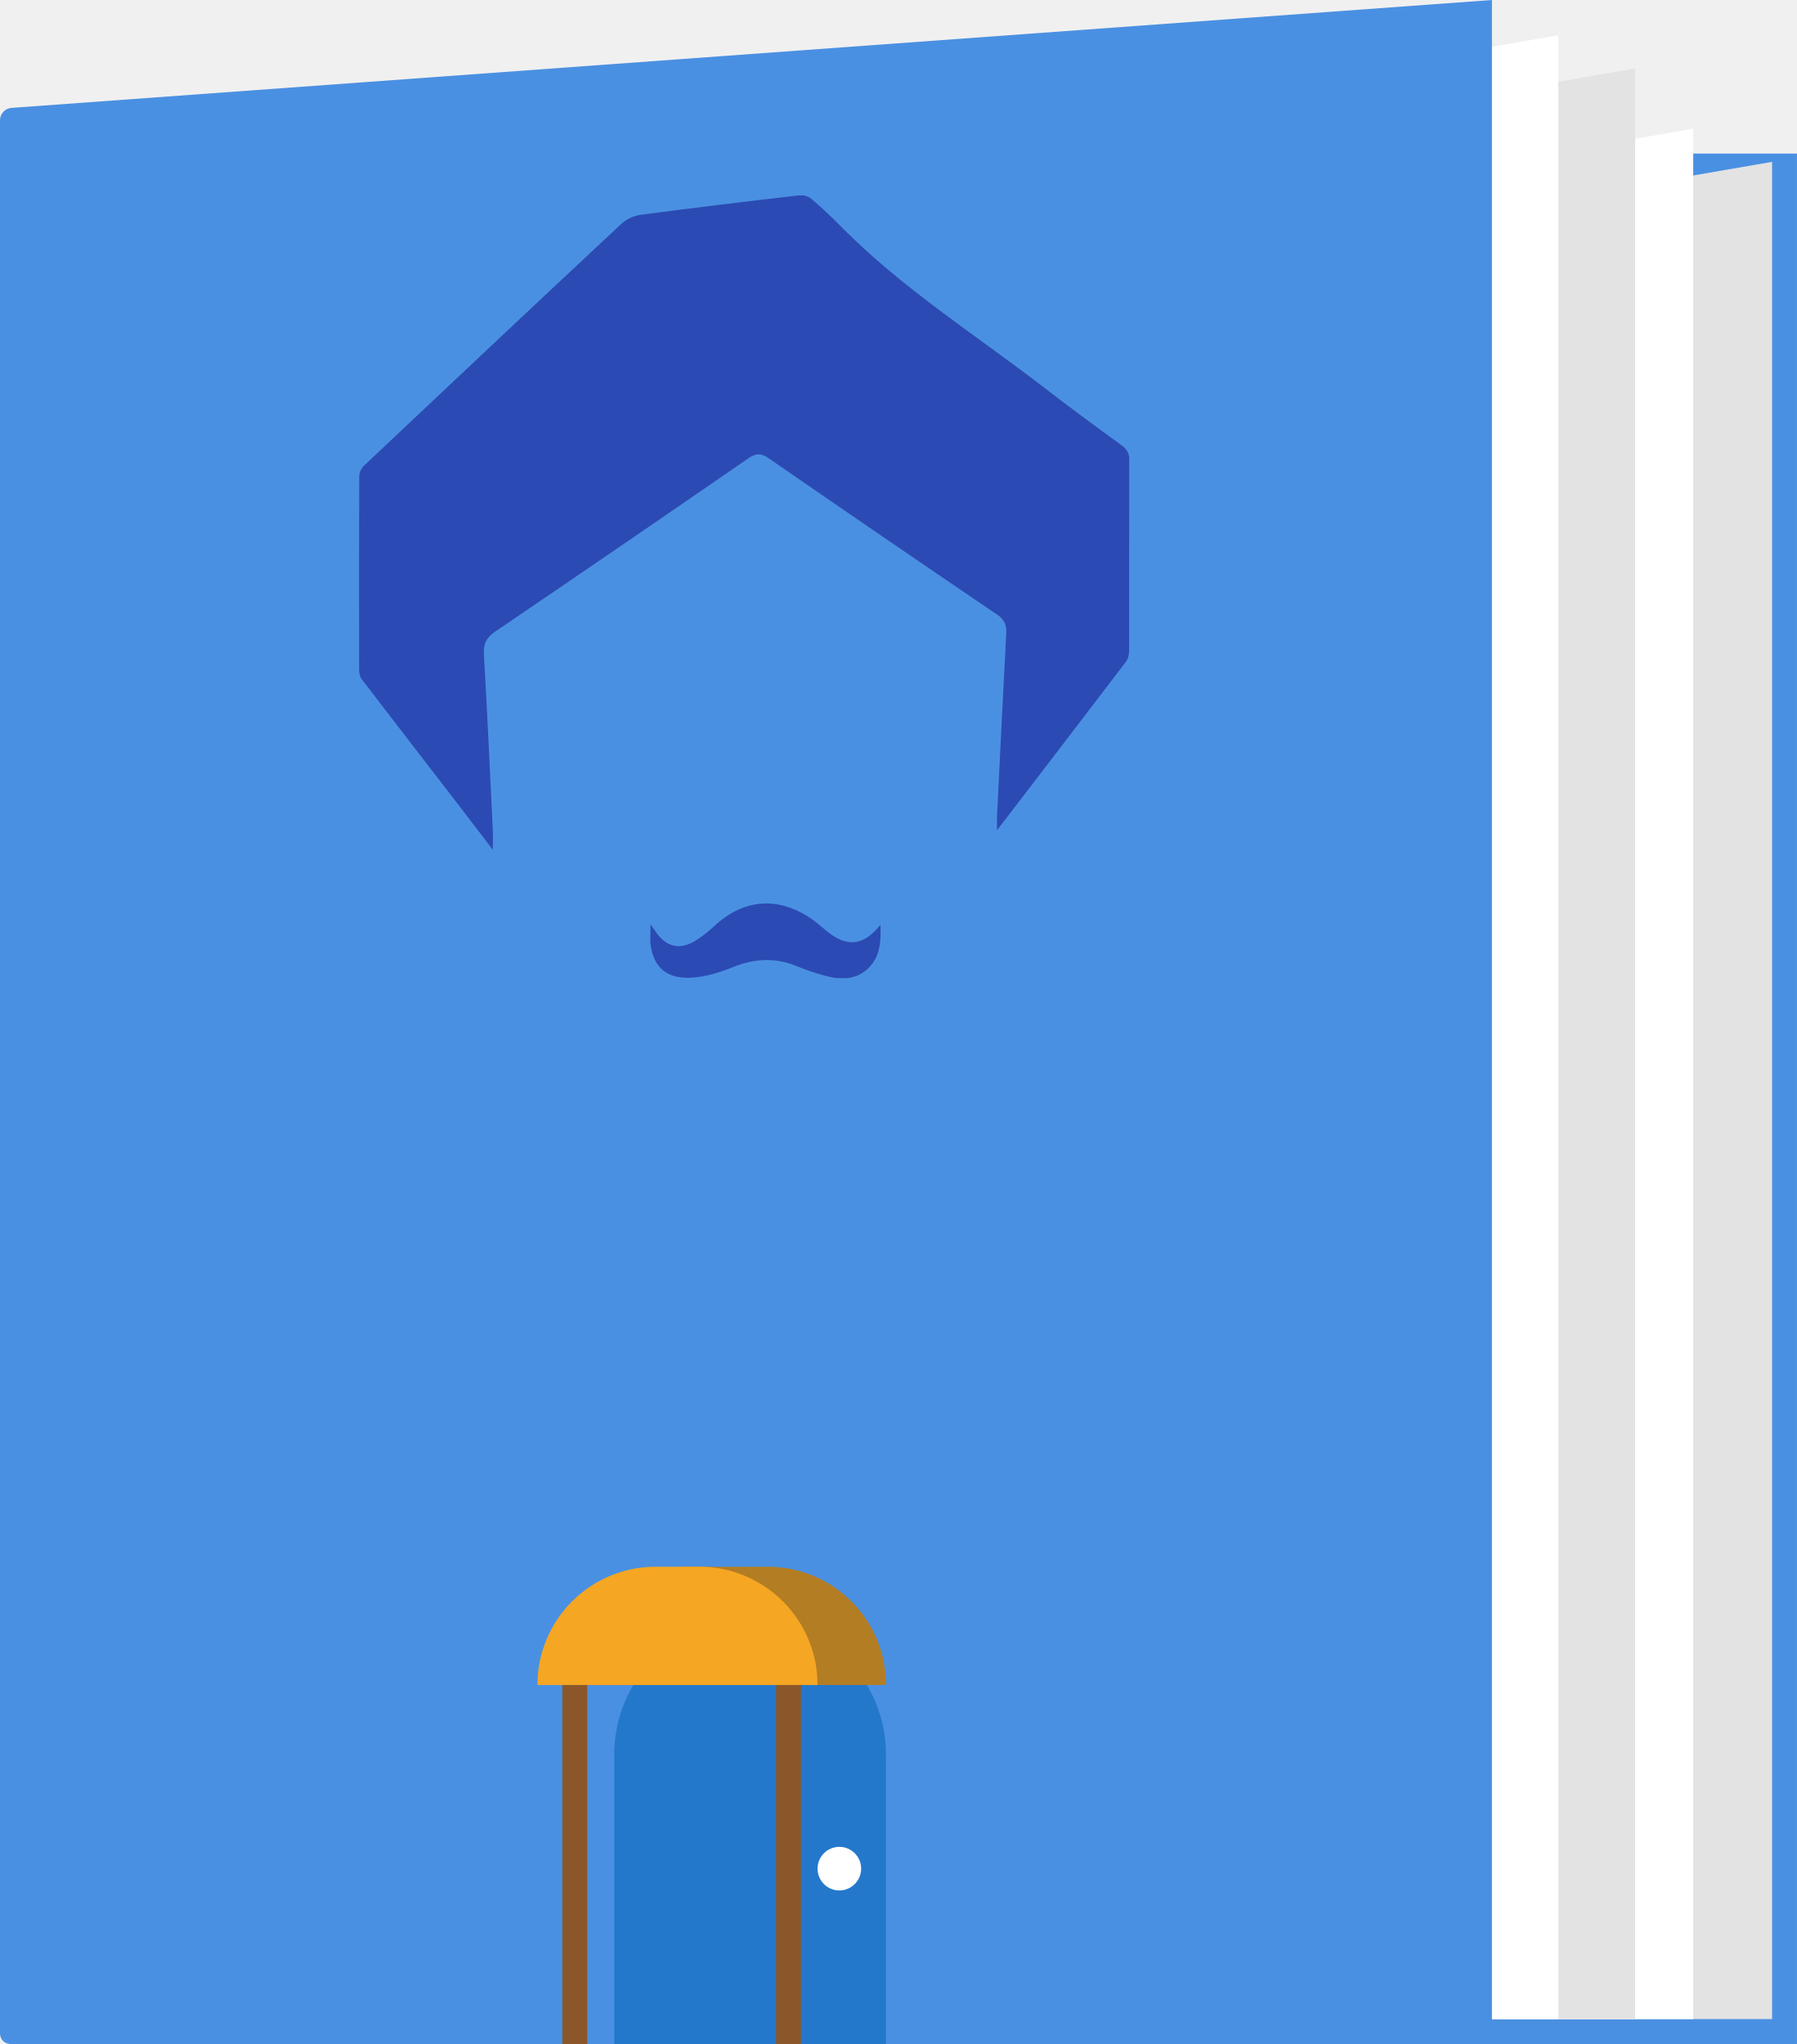
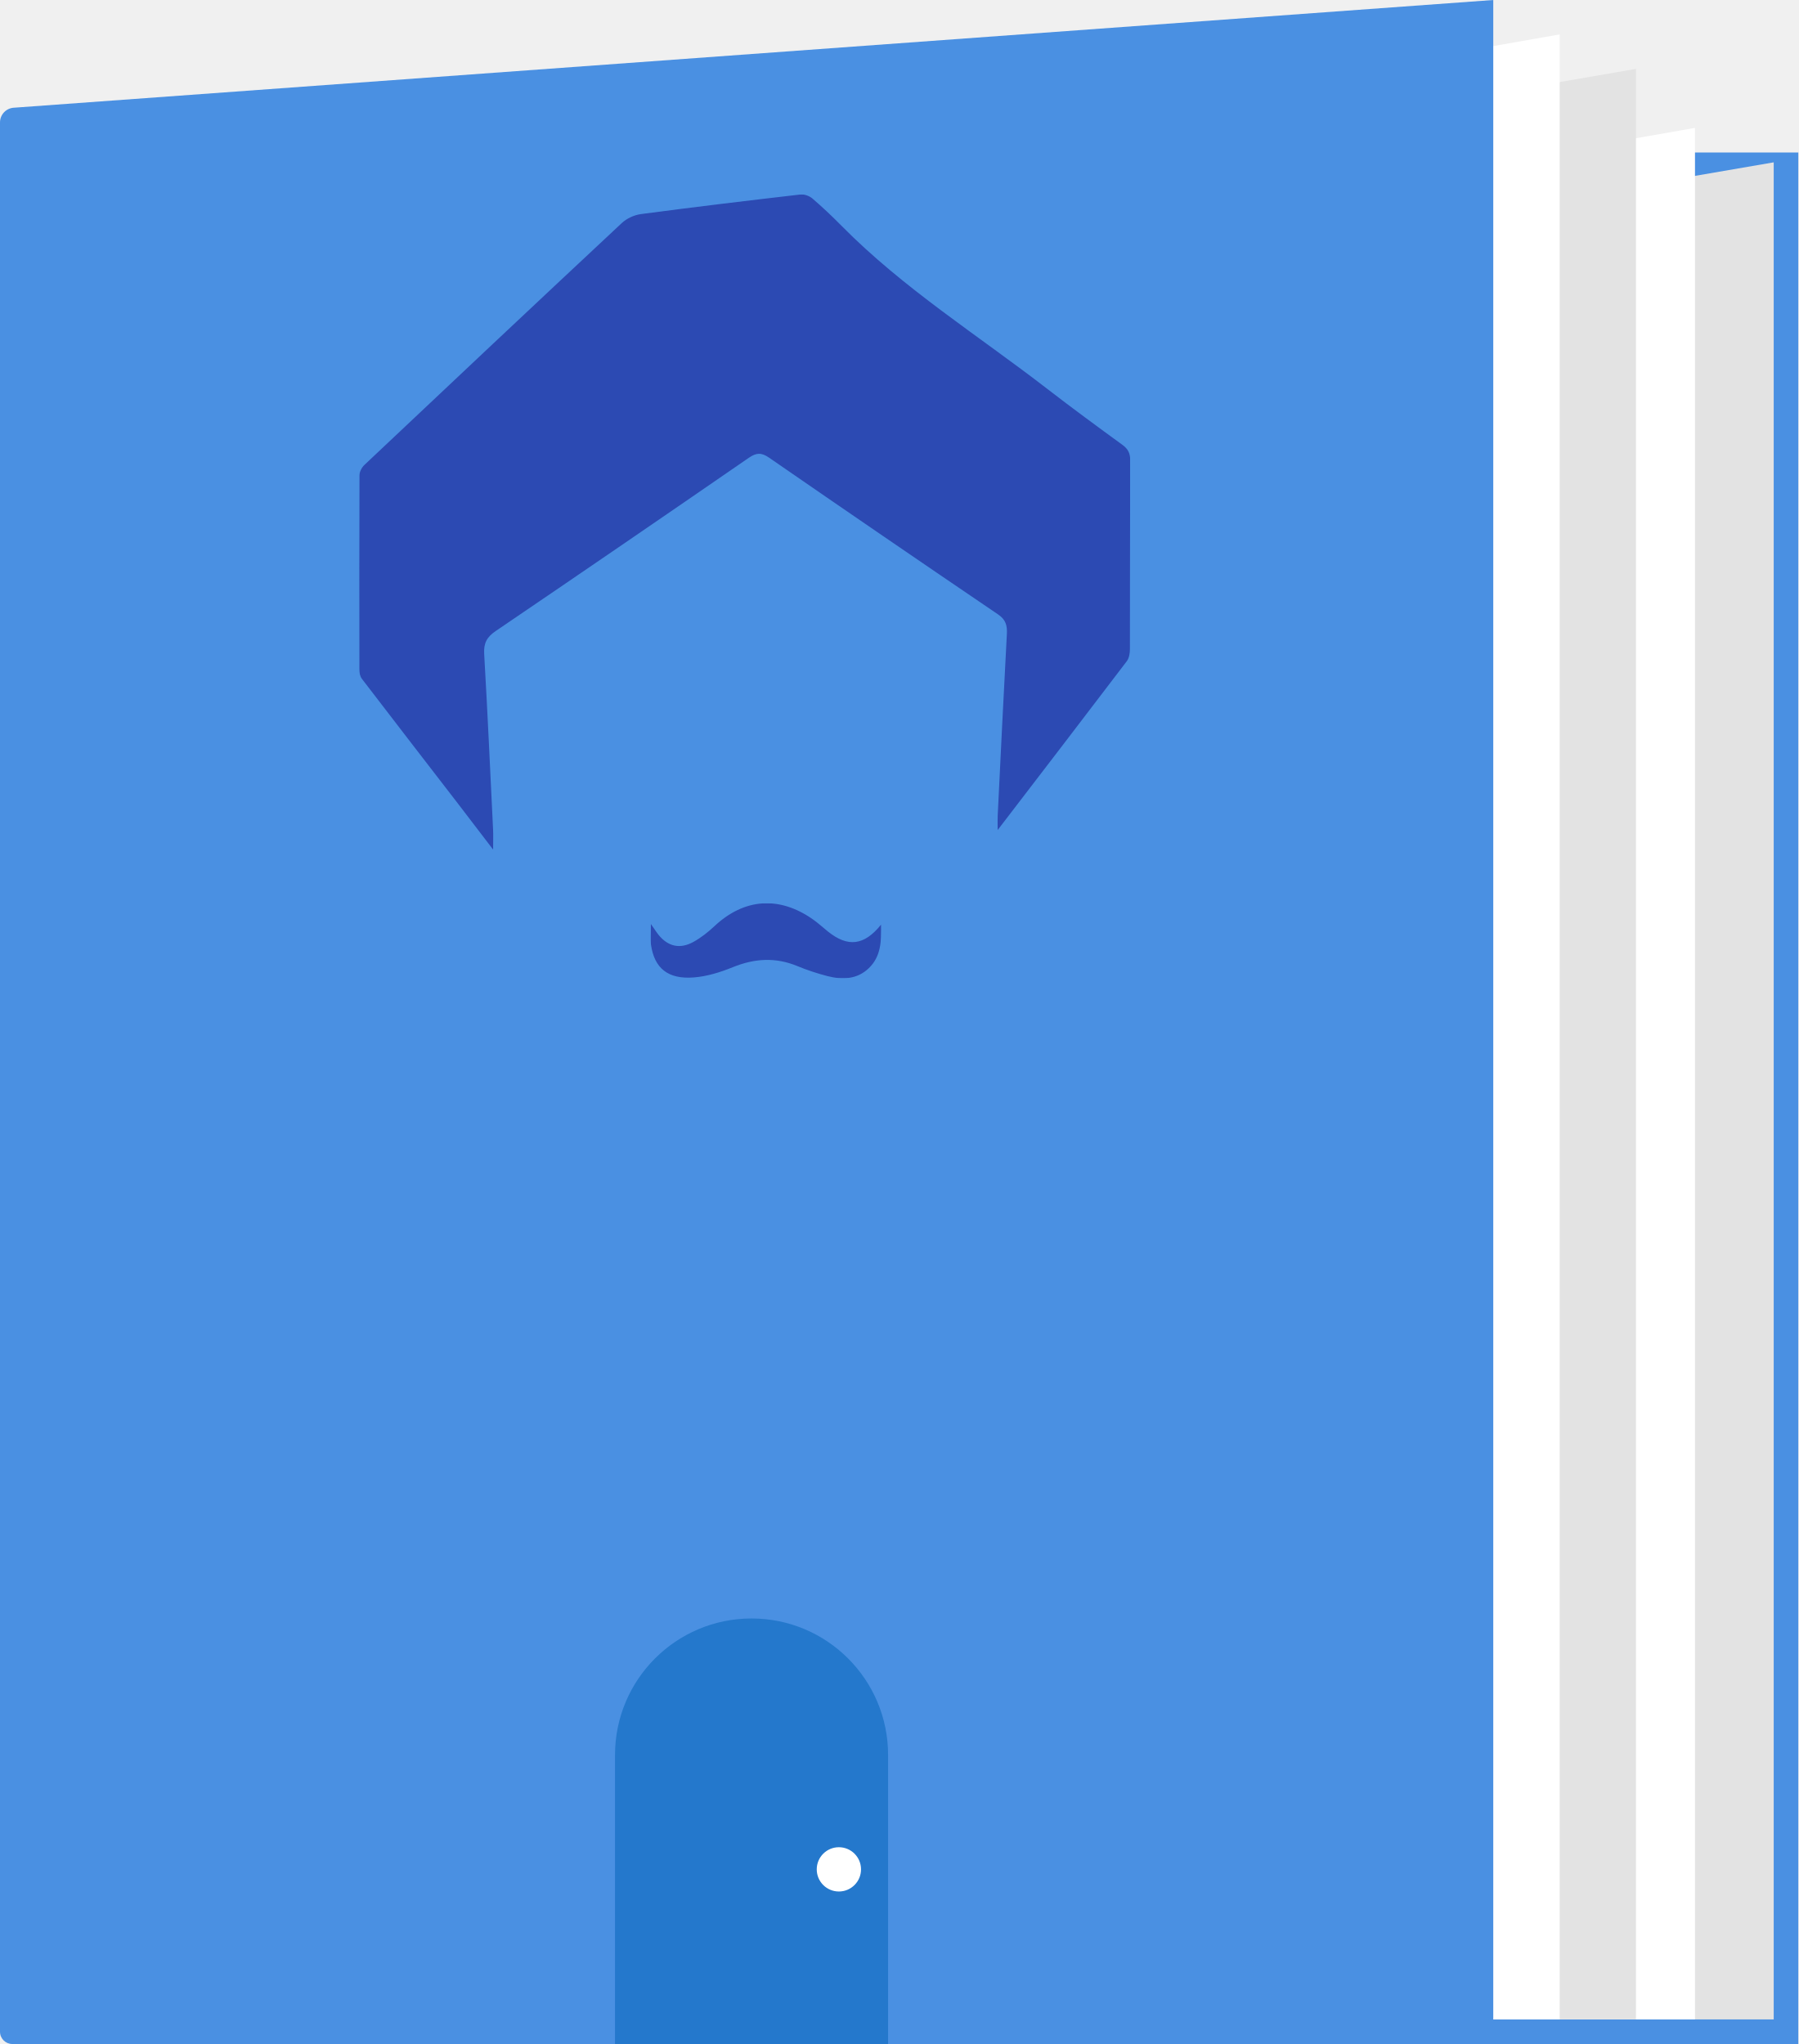
- <svg xmlns="http://www.w3.org/2000/svg" xmlns:xlink="http://www.w3.org/1999/xlink" width="866px" height="985px" viewBox="0 0 866 985" version="1.1">
+ <svg xmlns="http://www.w3.org/2000/svg" xmlns:xlink="http://www.w3.org/1999/xlink" width="731px" height="831px" viewBox="0 0 731 831" version="1.1">
  <defs>
-     <polygon id="path-1" points="0 0.055 371.307 0.055 371.307 315.518 0 315.518" />
-     <polygon id="path-3" points="0.056 0.352 111.131 0.352 111.131 36.457 0.056 36.457" />
+     <polygon id="path-1" points="0 0.046 313.415 0.046 313.415 266.4 0 266.4" />
+     <polygon id="path-3" points="0.047 0.297 93.804 0.297 93.804 30.781 0.047 30.781" />
  </defs>
  <g id="Page-2" stroke="none" stroke-width="1" fill="none" fill-rule="evenodd">
-     <g id="Desktop-HD" transform="translate(-1054, -5400)">
-       <g id="Group-10-Copy" transform="translate(1054, 5400)">
-         <polygon id="Rectangle" fill="#4A90E2" points="254 74 866 74 866 985 254 985" />
-         <polygon id="Rectangle-Copy-22" fill="#E3E3E3" points="698 104.906 854 78 854 973 698 973" />
-         <polygon id="Rectangle-Copy-23" fill="#FFFFFF" points="660 89.387 816 62 816 973 660 973" />
-         <polygon id="Rectangle-Copy-21" fill="#E3E3E3" points="624 61.259 788 33 788 973 624 973" />
-         <polygon id="Rectangle" fill="#FFFFFF" points="587 45.74 751 17 751 973 587 973" />
-         <path d="M5.564,51.988 L719,0 L719,985 L5,985 C2.239,985 3.38176876e-16,982.761 0,980 L-8.8817842e-16,57.972 C2.91607143e-15,54.828 2.428,52.217 5.564,51.988 Z" id="Rectangle" fill="#4A90E2" />
-         <path d="M361.5,780 L361.5,780 C397.675,780 427,809.325 427,845.5 L427,985 L296,985 L296,845.5 C296,809.325 325.325,780 361.5,780 Z" id="Rectangle" fill="#2478CC" />
-         <circle id="Oval" fill="#FFFFFF" cx="404.5" cy="900.5" r="10.5" />
-         <path d="M332,755 L370,755 C401.48,755 427,780.52 427,812 L275,812 L275,812 C275,780.52 300.52,755 332,755 Z" id="Rectangle-Copy-24" fill="#B37D23" />
-         <path d="M316,755 L337,755 C368.48,755 394,780.52 394,812 L259,812 L259,812 C259,780.52 284.52,755 316,755 Z" id="Rectangle" fill="#F5A623" />
-         <rect id="Rectangle" fill="#8B572A" x="374" y="812" width="12" height="173" />
-         <rect id="Rectangle-Copy-25" fill="#8B572A" x="271" y="812" width="12" height="173" />
-         <g id="Group-7" transform="translate(173, 94)">
+     <g id="Desktop-HD" transform="translate(-1189, -5554)">
+       <g id="Group-10-Copy" transform="translate(1189, 5554)">
+         <polygon id="Rectangle" fill="#4A90E2" points="214 62 731 62 731 831 214 831" />
+         <polygon id="Rectangle-Copy-22" fill="#E3E3E3" points="589 88.697 721 66 721 821 589 821" />
+         <polygon id="Rectangle-Copy-23" fill="#FFFFFF" points="557 75.118 689 52 689 821 557 821" />
+         <polygon id="Rectangle-Copy-21" fill="#E3E3E3" points="527 51.839 665 28 665 821 527 821" />
+         <polygon id="Rectangle" fill="#FFFFFF" points="496 38.26 634 14 634 821 496 821" />
+         <path d="M5.564,43.797 L607,0 L607,831 L5,831 C2.239,831 3.38176876e-16,828.761 0,826 L-8.8817842e-16,49.781 C2.91620893e-15,46.636 2.428,44.025 5.564,43.797 Z" id="Rectangle" fill="#4A90E2" />
+         <path d="M305.5,658 L305.5,658 C336.152,658 361,682.848 361,713.5 L361,831 L250,831 L250,713.5 C250,682.848 274.848,658 305.5,658 Z" id="Rectangle" fill="#2478CC" />
+         <circle id="Oval" fill="#FFFFFF" cx="341" cy="760" r="9" />
+         <g id="Group-7" transform="translate(146, 79)">
          <g id="Group-3">
            <mask id="mask-2" fill="white">
              <use xlink:href="#path-1" />
            </mask>
            <g id="Clip-2" />
-             <path d="M64.507,315.518 C58.077,307.108 52.669,299.986 47.208,292.903 C31.898,273.04 16.543,253.212 1.305,233.292 C0.409,232.117 0.057,230.251 0.054,228.705 C-0.017,197.614 -0.035,166.522 0.107,135.433 C0.114,133.713 1.198,131.56 2.479,130.35 C43.728,91.421 85.024,52.547 126.473,13.835 C128.851,11.613 132.455,9.949 135.685,9.521 C161.271,6.134 186.895,3.055 212.535,0.085 C214.381,-0.129 216.837,0.79 218.285,2.031 C223.113,6.165 227.745,10.552 232.213,15.08 C262.112,45.38 298.112,67.96 331.529,93.804 C343.372,102.962 355.454,111.814 367.555,120.627 C370.258,122.596 371.321,124.677 371.307,128.045 C371.18,158.388 371.261,188.729 371.171,219.071 C371.165,221 370.79,223.337 369.683,224.795 C349.304,251.609 328.785,278.317 307.486,306.104 C307.486,303.064 307.404,301.135 307.498,299.213 C308.937,270.037 310.348,240.858 311.916,211.689 C312.136,207.622 311.389,204.802 307.681,202.287 C270.826,177.281 234.067,152.134 197.422,126.82 C193.666,124.226 191.246,124.391 187.6,126.904 C147.075,154.836 106.463,182.647 65.743,210.291 C61.533,213.149 59.901,216.105 60.199,221.244 C61.83,249.473 63.118,277.722 64.49,305.966 C64.615,308.548 64.507,311.141 64.507,315.518" id="Fill-1" fill="#2C4AB3" mask="url(#mask-2)" />
+             <path d="M54.449,266.4 C49.022,259.299 44.457,253.286 39.848,247.306 C26.924,230.535 13.963,213.794 1.102,196.975 C0.345,195.983 0.048,194.407 0.045,193.102 C-0.014,166.851 -0.029,140.599 0.09,114.35 C0.097,112.898 1.012,111.08 2.093,110.058 C36.91,77.19 71.768,44.366 106.754,11.681 C108.761,9.805 111.803,8.401 114.53,8.039 C136.127,5.179 157.756,2.579 179.398,0.072 C180.956,-0.109 183.029,0.667 184.251,1.715 C188.327,5.205 192.236,8.91 196.008,12.733 C221.245,38.316 251.632,57.38 279.839,79.201 C289.835,86.933 300.033,94.408 310.248,101.849 C312.53,103.511 313.427,105.269 313.415,108.112 C313.308,133.731 313.376,159.349 313.301,184.967 C313.295,186.596 312.979,188.57 312.045,189.8 C294.842,212.441 277.523,234.991 259.545,258.452 C259.545,255.885 259.475,254.256 259.555,252.634 C260.77,227.999 261.96,203.363 263.284,178.735 C263.47,175.301 262.839,172.92 259.709,170.796 C228.6,149.683 197.573,128.451 166.641,107.078 C163.47,104.887 161.428,105.026 158.35,107.148 C124.144,130.732 89.864,154.213 55.493,177.555 C51.939,179.968 50.562,182.464 50.813,186.802 C52.19,210.637 53.277,234.488 54.435,258.336 C54.541,260.516 54.449,262.705 54.449,266.4" id="Fill-1" fill="#2C4AB3" mask="url(#mask-2)" />
          </g>
-           <g id="Group-6" transform="translate(140.2761, 341.0217)">
+           <g id="Group-6" transform="translate(118.4051, 287.9339)">
            <mask id="mask-4" fill="white">
              <use xlink:href="#path-3" />
            </mask>
            <g id="Clip-5" />
-             <path d="M0.193,10.316 C2.115,13.045 2.944,14.388 3.945,15.616 C8.506,21.207 14.267,22.537 20.757,18.923 C24.407,16.888 27.764,14.237 30.757,11.425 C45.134,-2.075 62.064,-3.326 78.359,8.195 C80.885,9.982 83.14,12.09 85.556,14.015 C95.028,21.573 102.914,20.825 111.118,10.553 C111.209,18.911 110.984,25.985 105.134,31.625 C99.576,36.987 92.441,37.293 85.173,35.4 C80.293,34.126 75.456,32.548 70.839,30.629 C60.299,26.25 50.179,26.86 39.698,31.116 C33.771,33.524 27.281,35.565 20.886,36.061 C8.405,37.032 1.904,31.64 0.253,20.304 C-0.153,17.515 0.193,14.635 0.193,10.316" id="Fill-4" fill="#2C4AB3" mask="url(#mask-4)" />
+             <path d="M0.163,8.71 C1.785,11.014 2.485,12.148 3.33,13.185 C7.18,17.905 12.043,19.029 17.521,15.977 C20.602,14.259 23.435,12.02 25.962,9.647 C38.097,-1.752 52.387,-2.808 66.141,6.919 C68.274,8.428 70.177,10.208 72.216,11.833 C80.212,18.214 86.868,17.583 93.793,8.91 C93.87,15.967 93.68,21.94 88.742,26.702 C84.051,31.229 78.028,31.487 71.893,29.889 C67.774,28.814 63.691,27.481 59.794,25.861 C50.897,22.164 42.355,22.679 33.508,26.272 C28.505,28.305 23.027,30.029 17.63,30.448 C7.094,31.267 1.607,26.715 0.214,17.143 C-0.129,14.788 0.163,12.357 0.163,8.71" id="Fill-4" fill="#2C4AB3" mask="url(#mask-4)" />
          </g>
        </g>
      </g>
    </g>
  </g>
</svg>
